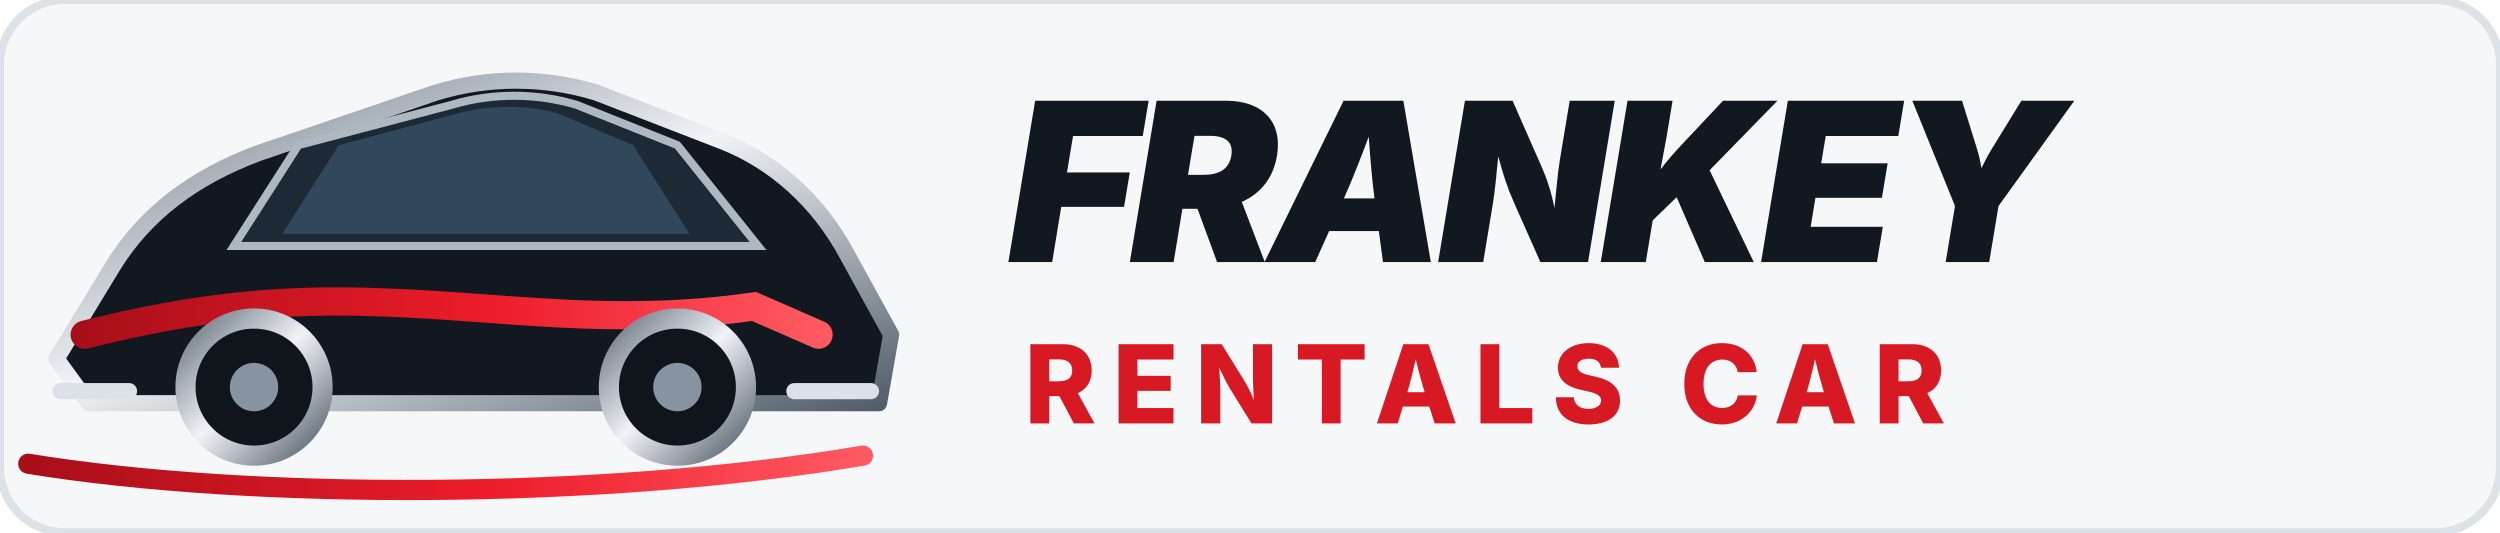
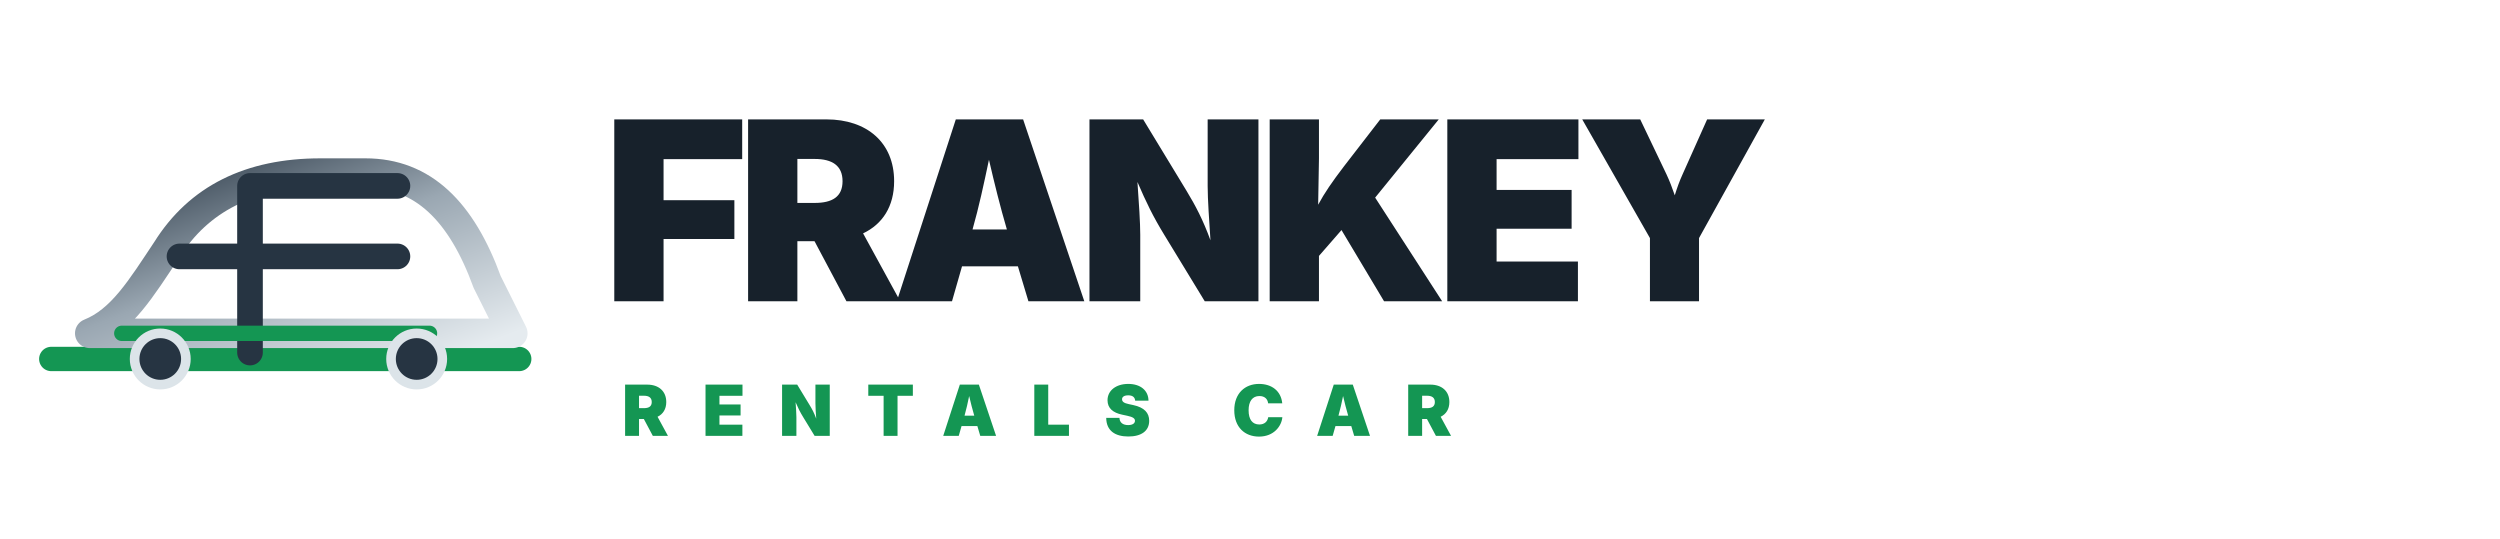
- <svg xmlns="http://www.w3.org/2000/svg" viewBox="0 0 620 132" role="img" aria-labelledby="title desc">
-   <rect x="0" y="0" width="620" height="132" rx="16" fill="#f5f7f9" stroke="#dbe2e8" stroke-width="2" />
+ <svg xmlns="http://www.w3.org/2000/svg" viewBox="0 0 390 84" role="img" aria-labelledby="title">
  <defs>
    <linearGradient id="metal" x1="0" y1="0" x2="1" y2="1">
-       <stop offset="0" stop-color="#66717d" />
-       <stop offset=".48" stop-color="#f1f4f7" />
-       <stop offset="1" stop-color="#535e6b" />
-     </linearGradient>
-     <linearGradient id="red" x1="0" y1="0" x2="1" y2="0">
-       <stop offset="0" stop-color="#a90f19" />
-       <stop offset=".55" stop-color="#ed1c2a" />
-       <stop offset="1" stop-color="#ff5962" />
+       <stop offset="0" stop-color="#263442" />
+       <stop offset=".48" stop-color="#9aa7b2" />
+       <stop offset="1" stop-color="#e5ebef" />
    </linearGradient>
  </defs>
-   <g transform="translate(5 10)">
-     <path d="M9 79 23 56c8-13 20-22 36-28l44-15c13-4 27-4 40 0l31 12c13 5 24 15 31 28l11 20-3 17H17Z" fill="#111820" stroke="url(#metal)" stroke-width="4" stroke-linejoin="round" />
-     <path d="m53 51 16-25 38-10c10-3 21-3 31 0l25 10 20 25Z" fill="#1d2a36" stroke="#aeb8c2" stroke-width="2" />
-     <path d="m79 26 30-8c8-2 16-2 24 0l19 8 14 22H65Z" fill="#31485c" />
-     <path d="M16 73c28-7 49-9 74-8 30 1 57 6 92 1l16 7" fill="none" stroke="url(#red)" stroke-width="7" stroke-linecap="round" />
-     <path d="m10 87 17 0m165 0 19 0" stroke="#dbe1e7" stroke-width="4" stroke-linecap="round" />
-     <circle cx="58" cy="86" r="17" fill="#10151b" stroke="url(#metal)" stroke-width="5" />
-     <circle cx="163" cy="86" r="17" fill="#10151b" stroke="url(#metal)" stroke-width="5" />
-     <circle cx="58" cy="86" r="6" fill="#8793a0" />
-     <circle cx="163" cy="86" r="6" fill="#8793a0" />
-     <path d="M2 105c55 9 142 9 207-2" fill="none" stroke="url(#red)" stroke-width="5" stroke-linecap="round" />
+   <g transform="translate(3 8)">
+     <path d="M5 48h73" fill="none" stroke="#149653" stroke-width="3.8" stroke-linecap="round" />
+     <path d="M11 44c5-2 8-7 12-13 5-8 13-12 24-12h7c9 0 15 6 19 17l4 8H11Z" fill="none" stroke="url(#metal)" stroke-width="4.6" stroke-linecap="round" stroke-linejoin="round" />
+     <path d="M25 32h34M36 21v26M36 21h23M36 32h16" fill="none" stroke="#263442" stroke-width="4" stroke-linecap="round" stroke-linejoin="round" />
+     <path d="M16 44h48" fill="none" stroke="#149653" stroke-width="2.4" stroke-linecap="round" />
+     <circle cx="22" cy="48" r="4" fill="#263442" stroke="#dce4e9" stroke-width="1.5" />
+     <circle cx="62" cy="48" r="4" fill="#263442" stroke="#dce4e9" stroke-width="1.5" />
  </g>
-   <g transform="translate(250 0)">
-     <text x="0" y="65" fill="#111820" font-family="Inter,Arial,sans-serif" font-size="55" font-style="italic" font-weight="900" letter-spacing="-2">FRANKEY</text>
-     <text x="4" y="105" fill="#d71924" font-family="Inter,Arial,sans-serif" font-size="27" font-weight="800" letter-spacing="4">RENTALS CAR</text>
-   </g>
+   <text x="94" y="47" fill="#17212b" font-family="Inter,Arial,sans-serif" font-size="39" font-weight="900" letter-spacing="-1.9">FRANKEY</text>
+   <text x="97" y="68" fill="#149653" font-family="Inter,Arial,sans-serif" font-size="11" font-weight="900" letter-spacing="5.2">RENTALS CAR</text>
</svg>
